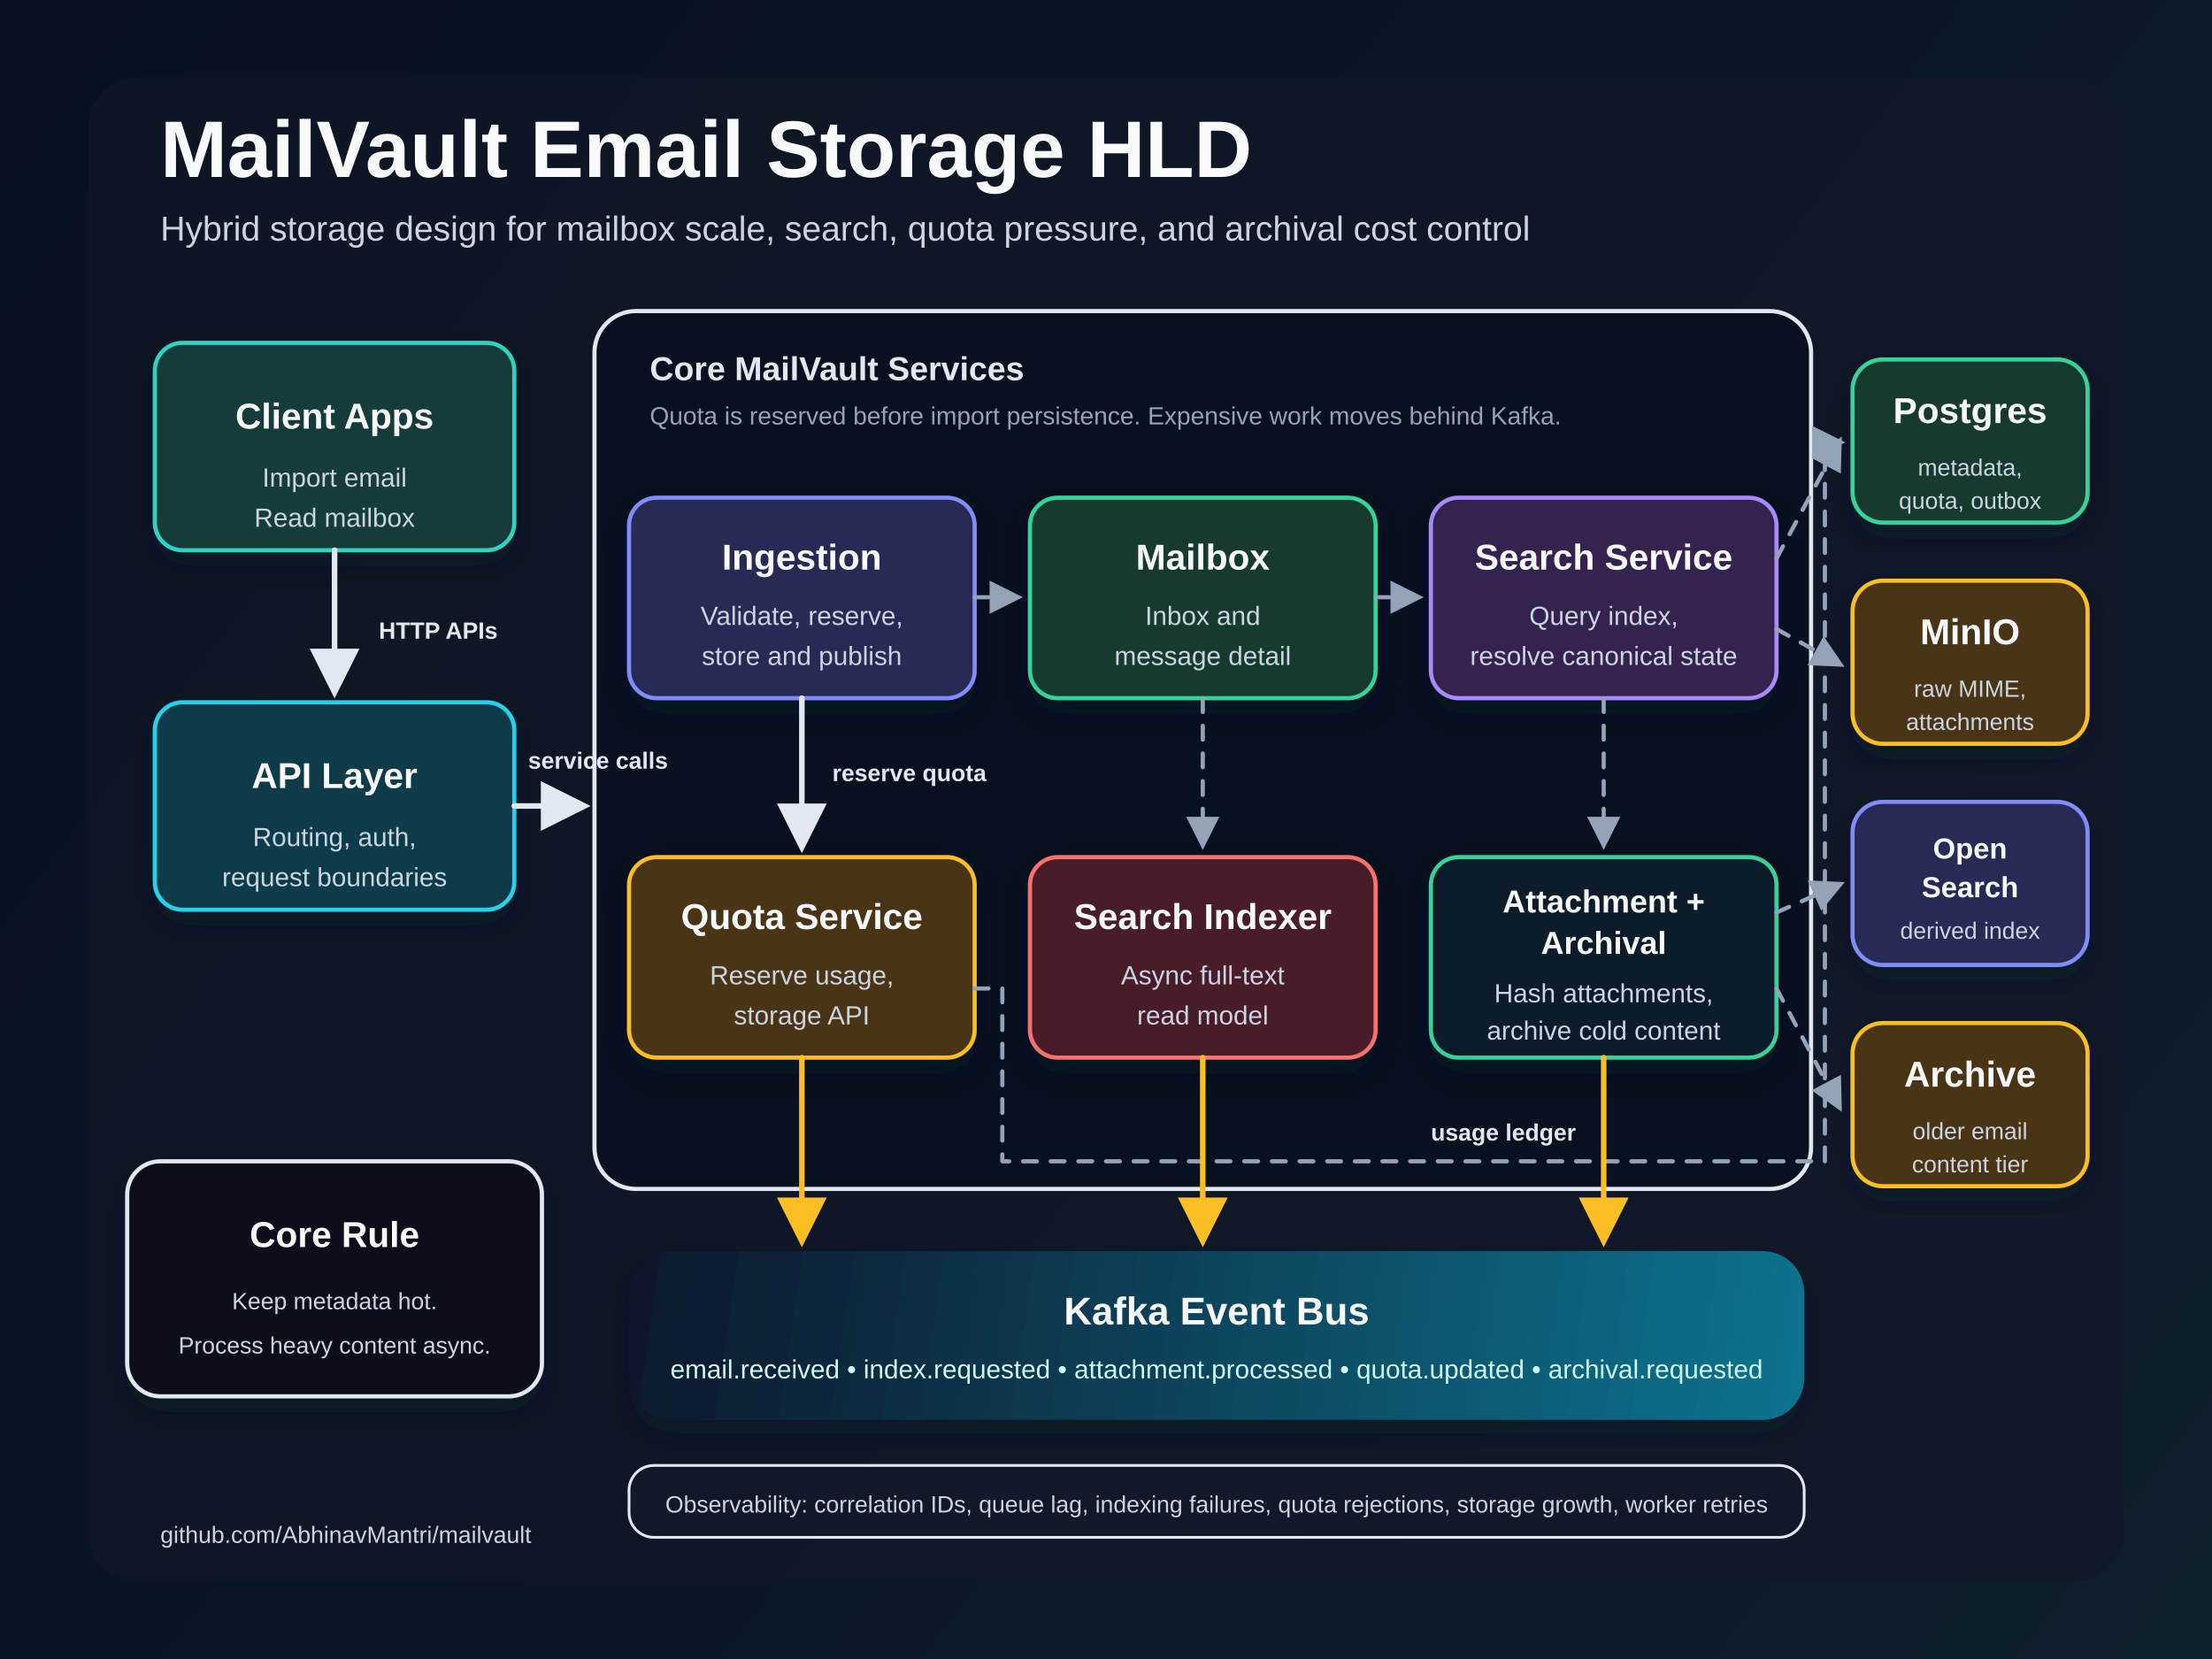
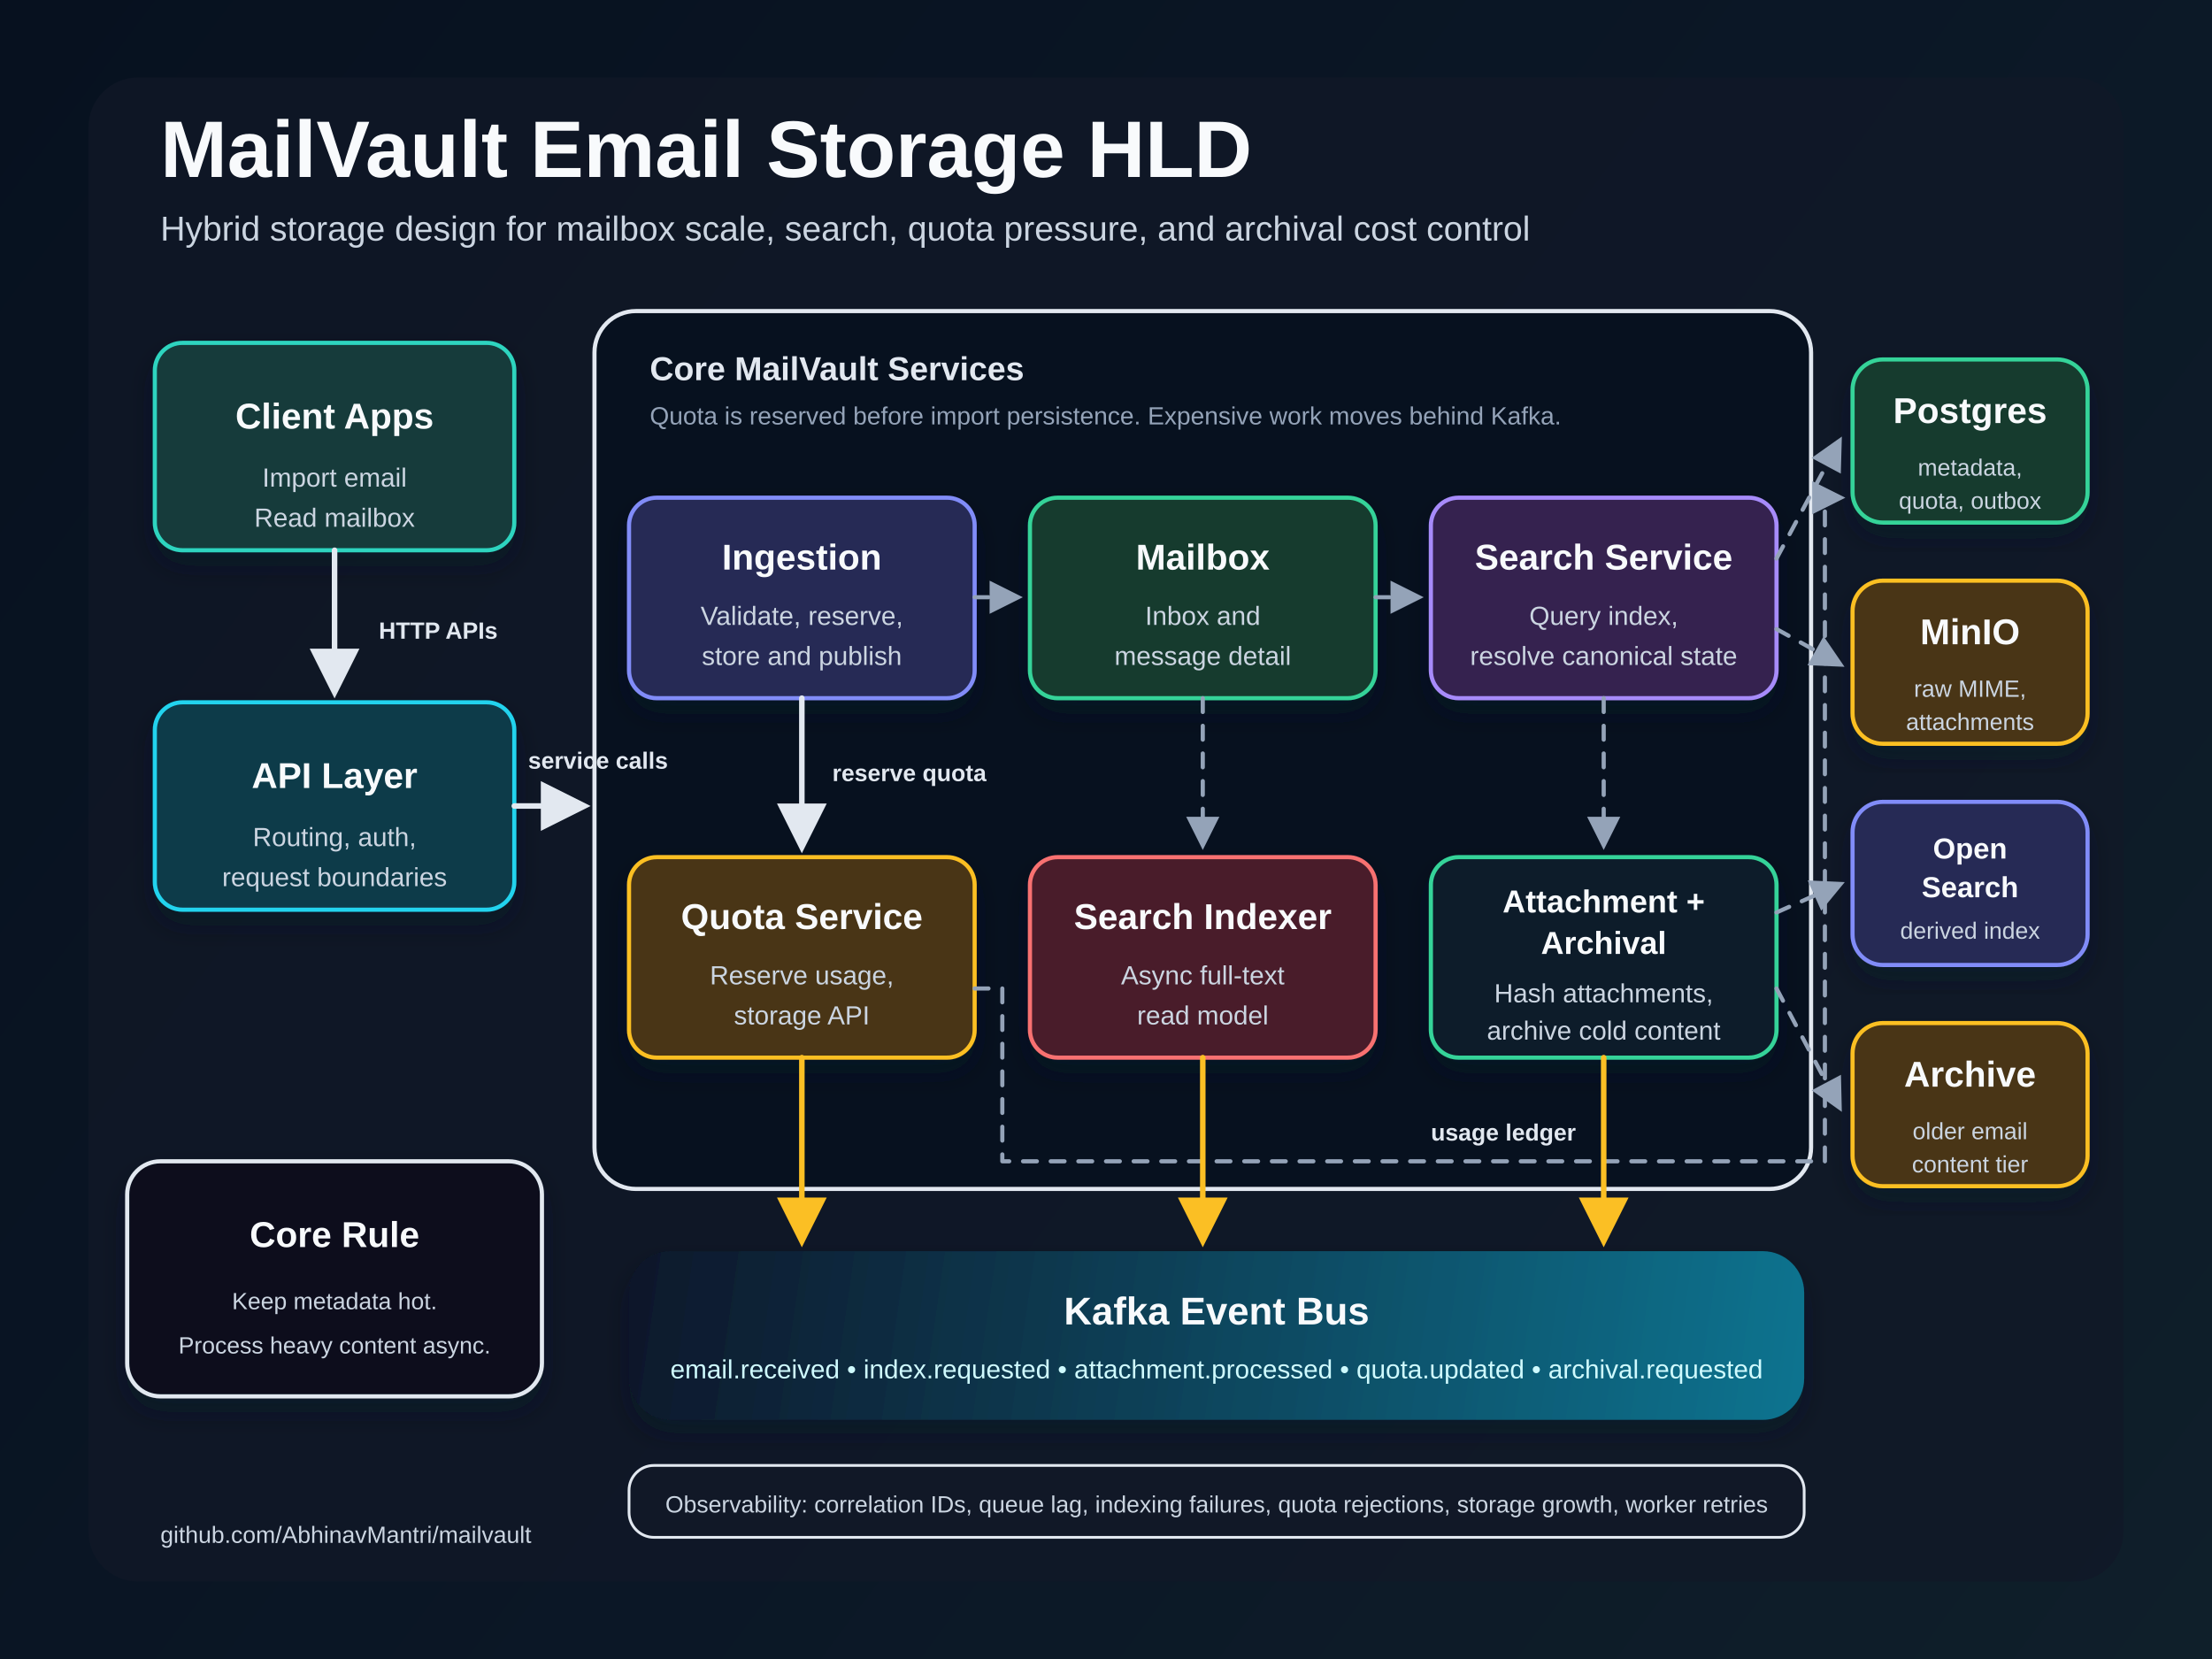
<svg xmlns="http://www.w3.org/2000/svg" width="1600" height="1200" viewBox="0 0 1600 1200" fill="none" role="img" aria-labelledby="title desc">
  <defs>
    <style>
      .title { font: 700 58px Arial, Helvetica, sans-serif; fill: #F8FAFC; }
      .subtitle { font: 400 25px Arial, Helvetica, sans-serif; fill: #CBD5E1; }
      .group-title { font: 700 24px Arial, Helvetica, sans-serif; fill: #E2E8F0; }
      .group-note { font: 400 18px Arial, Helvetica, sans-serif; fill: #94A3B8; }
      .box-title { font: 700 26px Arial, Helvetica, sans-serif; fill: #F8FAFC; }
      .box-title-small { font: 700 23px Arial, Helvetica, sans-serif; fill: #F8FAFC; }
      .box-title-xs { font: 700 21px Arial, Helvetica, sans-serif; fill: #F8FAFC; }
      .box-body { font: 400 19px Arial, Helvetica, sans-serif; fill: #CBD5E1; }
      .callout-body { font: 400 17px Arial, Helvetica, sans-serif; fill: #CBD5E1; }
      .small { font: 400 17px Arial, Helvetica, sans-serif; fill: #CBD5E1; }
      .label { font: 700 17px Arial, Helvetica, sans-serif; fill: #E2E8F0; }
      .white-title { font: 700 28px Arial, Helvetica, sans-serif; fill: #F8FAFC; }
      .white-small { font: 400 19px Arial, Helvetica, sans-serif; fill: #CFFAFE; }
      .arrow { stroke: #E2E8F0; stroke-width: 4; stroke-linecap: round; stroke-linejoin: round; }
      .soft-arrow { stroke: #94A3B8; stroke-width: 3; stroke-linecap: round; stroke-linejoin: round; stroke-dasharray: 10 10; }
      .event-arrow { stroke: #FBBF24; stroke-width: 4; stroke-linecap: round; stroke-linejoin: round; }
      .box { stroke-width: 3; rx: 20; }
    </style>
    <marker id="arrow" viewBox="0 0 10 10" refX="8" refY="5" markerWidth="9" markerHeight="9" orient="auto">
      <path d="M0 0 L10 5 L0 10 z" fill="#E2E8F0" />
    </marker>
    <marker id="softArrow" viewBox="0 0 10 10" refX="8" refY="5" markerWidth="8" markerHeight="8" orient="auto">
      <path d="M0 0 L10 5 L0 10 z" fill="#94A3B8" />
    </marker>
    <marker id="eventArrow" viewBox="0 0 10 10" refX="8" refY="5" markerWidth="9" markerHeight="9" orient="auto">
      <path d="M0 0 L10 5 L0 10 z" fill="#FBBF24" />
    </marker>
    <linearGradient id="pageBg" x1="0" y1="0" x2="1600" y2="1200" gradientUnits="userSpaceOnUse">
      <stop stop-color="#07111F" />
      <stop offset="0.54" stop-color="#0B1726" />
      <stop offset="1" stop-color="#0F1F2A" />
    </linearGradient>
    <linearGradient id="kafkaBg" x1="455" y1="905" x2="1305" y2="1028" gradientUnits="userSpaceOnUse">
      <stop stop-color="#0f172a" />
      <stop offset="1" stop-color="#0E7490" />
    </linearGradient>
    <filter id="shadow" x="-10%" y="-12%" width="120%" height="130%">
      <feDropShadow dx="0" dy="10" stdDeviation="10" flood-color="#0f172a" flood-opacity="0.35" />
    </filter>
  </defs>
  <rect width="1600" height="1200" fill="url(#pageBg)" />
  <rect x="64" y="56" width="1472" height="1088" rx="36" fill="#111827" fill-opacity="0.72" />
  <text x="116" y="128" class="title">MailVault Email Storage HLD</text>
  <text x="116" y="174" class="subtitle">Hybrid storage design for mailbox scale, search, quota pressure, and archival cost control</text>
  <rect x="112" y="248" width="260" height="150" class="box" fill="#123B3A" stroke="#2DD4BF" filter="url(#shadow)" />
  <text x="242" y="310" text-anchor="middle" class="box-title">Client Apps</text>
  <text x="242" y="352" text-anchor="middle" class="box-body">Import email</text>
  <text x="242" y="381" text-anchor="middle" class="box-body">Read mailbox</text>
  <path class="arrow" d="M242 398 L242 498" marker-end="url(#arrow)" />
  <text x="274" y="462" class="label">HTTP APIs</text>
  <rect x="112" y="508" width="260" height="150" class="box" fill="#0E3A4A" stroke="#22D3EE" filter="url(#shadow)" />
  <text x="242" y="570" text-anchor="middle" class="box-title">API Layer</text>
  <text x="242" y="612" text-anchor="middle" class="box-body">Routing, auth,</text>
  <text x="242" y="641" text-anchor="middle" class="box-body">request boundaries</text>
  <rect x="430" y="225" width="880" height="635" rx="30" fill="#07111F" stroke="#E2E8F0" stroke-width="3" />
  <text x="470" y="275" class="group-title">Core MailVault Services</text>
  <text x="470" y="307" class="group-note">Quota is reserved before import persistence. Expensive work moves behind Kafka.</text>
  <path class="arrow" d="M372 583 L420 583" marker-end="url(#arrow)" />
  <text x="382" y="556" class="label">service calls</text>
  <rect x="455" y="360" width="250" height="145" class="box" fill="#252A55" stroke="#818CF8" filter="url(#shadow)" />
  <text x="580" y="412" text-anchor="middle" class="box-title">Ingestion</text>
  <text x="580" y="452" text-anchor="middle" class="box-body">Validate, reserve,</text>
  <text x="580" y="481" text-anchor="middle" class="box-body">store and publish</text>
  <rect x="745" y="360" width="250" height="145" class="box" fill="#173B2D" stroke="#34D399" filter="url(#shadow)" />
  <text x="870" y="412" text-anchor="middle" class="box-title">Mailbox</text>
  <text x="870" y="452" text-anchor="middle" class="box-body">Inbox and</text>
  <text x="870" y="481" text-anchor="middle" class="box-body">message detail</text>
  <rect x="1035" y="360" width="250" height="145" class="box" fill="#34224F" stroke="#A78BFA" filter="url(#shadow)" />
  <text x="1160" y="412" text-anchor="middle" class="box-title">Search Service</text>
  <text x="1160" y="452" text-anchor="middle" class="box-body">Query index,</text>
  <text x="1160" y="481" text-anchor="middle" class="box-body">resolve canonical state</text>
  <rect x="455" y="620" width="250" height="145" class="box" fill="#4A3415" stroke="#FBBF24" filter="url(#shadow)" />
  <text x="580" y="672" text-anchor="middle" class="box-title">Quota Service</text>
  <text x="580" y="712" text-anchor="middle" class="box-body">Reserve usage,</text>
  <text x="580" y="741" text-anchor="middle" class="box-body">storage API</text>
  <rect x="745" y="620" width="250" height="145" class="box" fill="#4A1F2A" stroke="#F87171" filter="url(#shadow)" />
  <text x="870" y="672" text-anchor="middle" class="box-title">Search Indexer</text>
  <text x="870" y="712" text-anchor="middle" class="box-body">Async full-text</text>
  <text x="870" y="741" text-anchor="middle" class="box-body">read model</text>
  <rect x="1035" y="620" width="250" height="145" class="box" fill="#0F1F2A" stroke="#34D399" filter="url(#shadow)" />
  <text x="1160" y="660" text-anchor="middle" class="box-title-small">Attachment +</text>
  <text x="1160" y="690" text-anchor="middle" class="box-title-small">Archival</text>
  <text x="1160" y="725" text-anchor="middle" class="box-body">Hash attachments,</text>
  <text x="1160" y="752" text-anchor="middle" class="box-body">archive cold content</text>
  <rect x="1340" y="260" width="170" height="118" rx="22" fill="#173B2D" stroke="#34D399" stroke-width="3" filter="url(#shadow)" />
  <text x="1425" y="306" text-anchor="middle" class="box-title">Postgres</text>
  <text x="1425" y="344" text-anchor="middle" class="small">metadata,</text>
  <text x="1425" y="368" text-anchor="middle" class="small">quota, outbox</text>
  <rect x="1340" y="420" width="170" height="118" rx="22" fill="#4A3415" stroke="#FBBF24" stroke-width="3" filter="url(#shadow)" />
  <text x="1425" y="466" text-anchor="middle" class="box-title">MinIO</text>
  <text x="1425" y="504" text-anchor="middle" class="small">raw MIME,</text>
  <text x="1425" y="528" text-anchor="middle" class="small">attachments</text>
  <rect x="1340" y="580" width="170" height="118" rx="22" fill="#252A55" stroke="#818CF8" stroke-width="3" filter="url(#shadow)" />
  <text x="1425" y="621" text-anchor="middle" class="box-title-xs">Open</text>
  <text x="1425" y="649" text-anchor="middle" class="box-title-xs">Search</text>
  <text x="1425" y="679" text-anchor="middle" class="small">derived index</text>
  <rect x="1340" y="740" width="170" height="118" rx="22" fill="#4A3415" stroke="#FBBF24" stroke-width="3" filter="url(#shadow)" />
  <text x="1425" y="786" text-anchor="middle" class="box-title">Archive</text>
  <text x="1425" y="824" text-anchor="middle" class="small">older email</text>
  <text x="1425" y="848" text-anchor="middle" class="small">content tier</text>
  <path class="soft-arrow" d="M705 432 L735 432" marker-end="url(#softArrow)" />
  <path class="soft-arrow" d="M995 432 L1025 432" marker-end="url(#softArrow)" />
  <path class="arrow" d="M580 505 L580 610" marker-end="url(#arrow)" />
  <text x="602" y="565" class="label">reserve quota</text>
  <path class="soft-arrow" d="M870 505 L870 610" marker-end="url(#softArrow)" />
  <path class="soft-arrow" d="M1160 505 L1160 610" marker-end="url(#softArrow)" />
  <path class="soft-arrow" d="M1285 404 L1330 320" marker-end="url(#softArrow)" />
  <path class="soft-arrow" d="M1285 455 L1330 480" marker-end="url(#softArrow)" />
-   <path class="soft-arrow" d="M705 715 L725 715 L725 840 L1320 840 L1320 320 L1330 320" marker-end="url(#softArrow)" />
+   <path class="soft-arrow" d="M705 715 L725 715 L725 840 L1320 840 L1320 360 L1330 360" marker-end="url(#softArrow)" />
  <text x="1035" y="825" class="label">usage ledger</text>
  <path class="soft-arrow" d="M1285 660 L1330 640" marker-end="url(#softArrow)" />
  <path class="soft-arrow" d="M1285 715 L1330 800" marker-end="url(#softArrow)" />
  <rect x="455" y="905" width="850" height="122" rx="30" fill="url(#kafkaBg)" filter="url(#shadow)" />
  <text x="880" y="958" text-anchor="middle" class="white-title">Kafka Event Bus</text>
  <text x="880" y="997" text-anchor="middle" class="white-small">email.received • index.requested • attachment.processed • quota.updated • archival.requested</text>
  <path class="event-arrow" d="M580 765 L580 895" marker-end="url(#eventArrow)" />
  <path class="event-arrow" d="M870 765 L870 895" marker-end="url(#eventArrow)" />
  <path class="event-arrow" d="M1160 765 L1160 895" marker-end="url(#eventArrow)" />
  <rect x="92" y="840" width="300" height="170" rx="24" fill="#07111F" stroke="#E2E8F0" stroke-width="3" filter="url(#shadow)" />
  <text x="242" y="902" text-anchor="middle" class="box-title">Core Rule</text>
  <text x="242" y="947" text-anchor="middle" class="callout-body">Keep metadata hot.</text>
  <text x="242" y="979" text-anchor="middle" class="callout-body">Process heavy content async.</text>
  <rect x="455" y="1060" width="850" height="52" rx="18" fill="#111827" stroke="#E2E8F0" stroke-width="2" />
  <text x="880" y="1094" text-anchor="middle" class="small">Observability: correlation IDs, queue lag, indexing failures, quota rejections, storage growth, worker retries</text>
  <text x="116" y="1116" class="small">github.com/AbhinavMantri/mailvault</text>
</svg>
